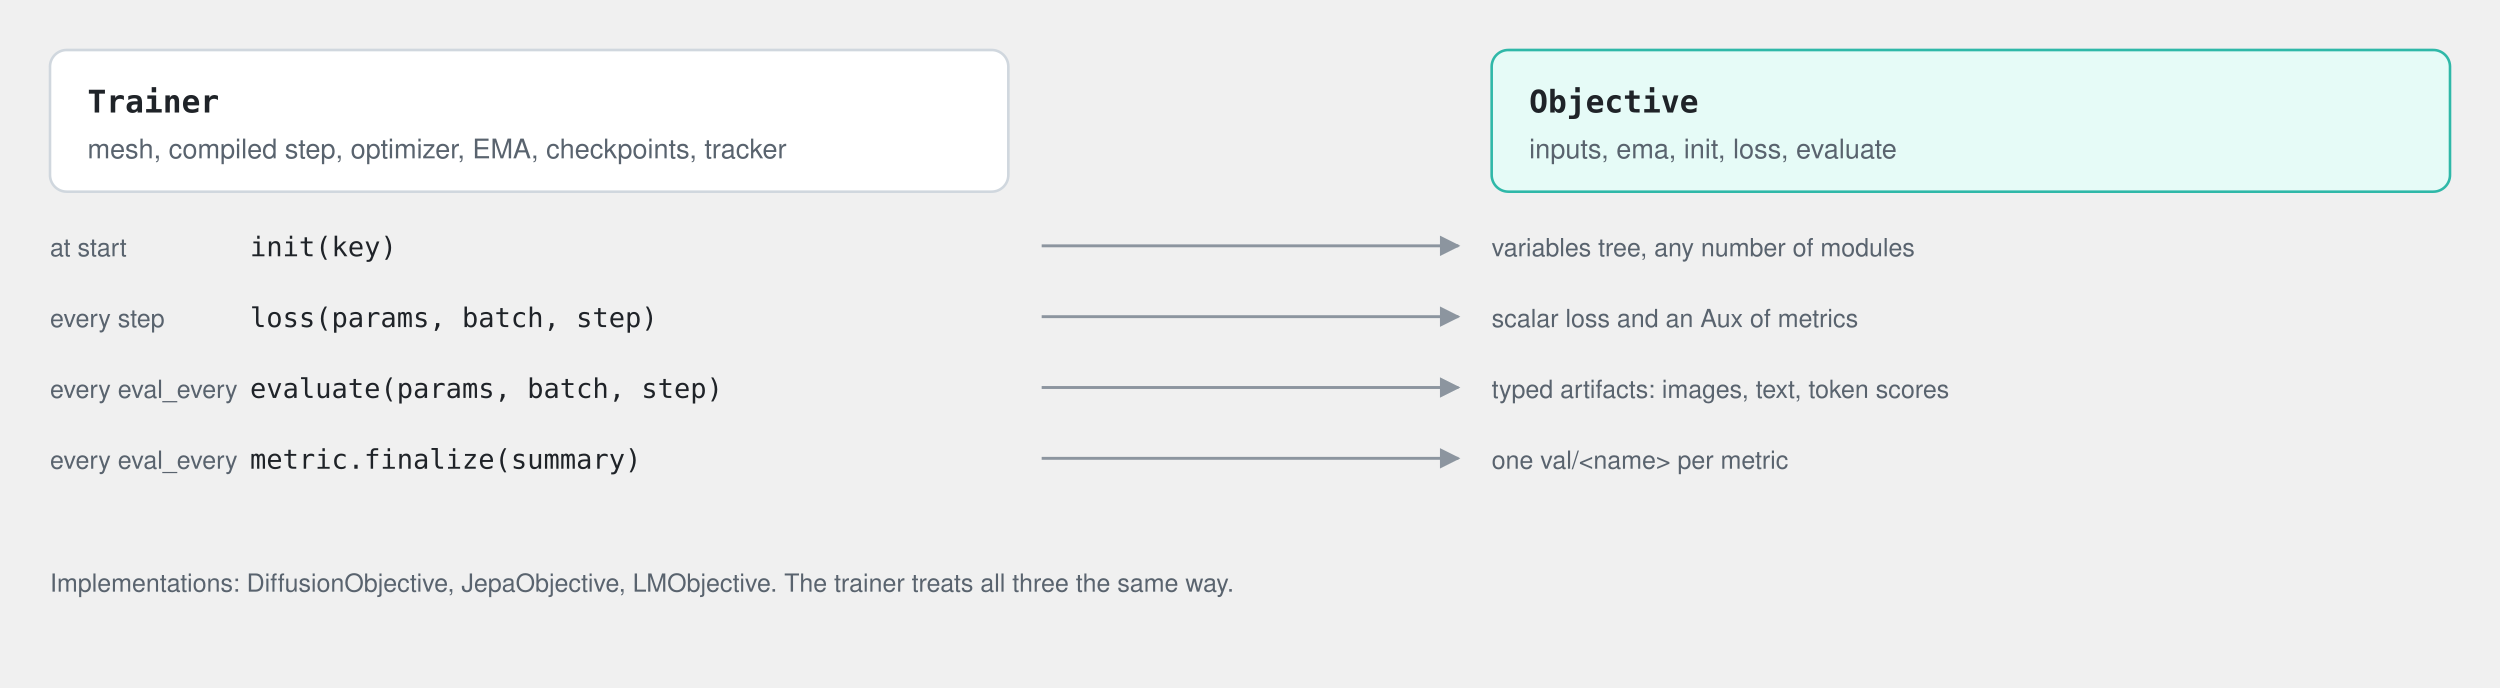
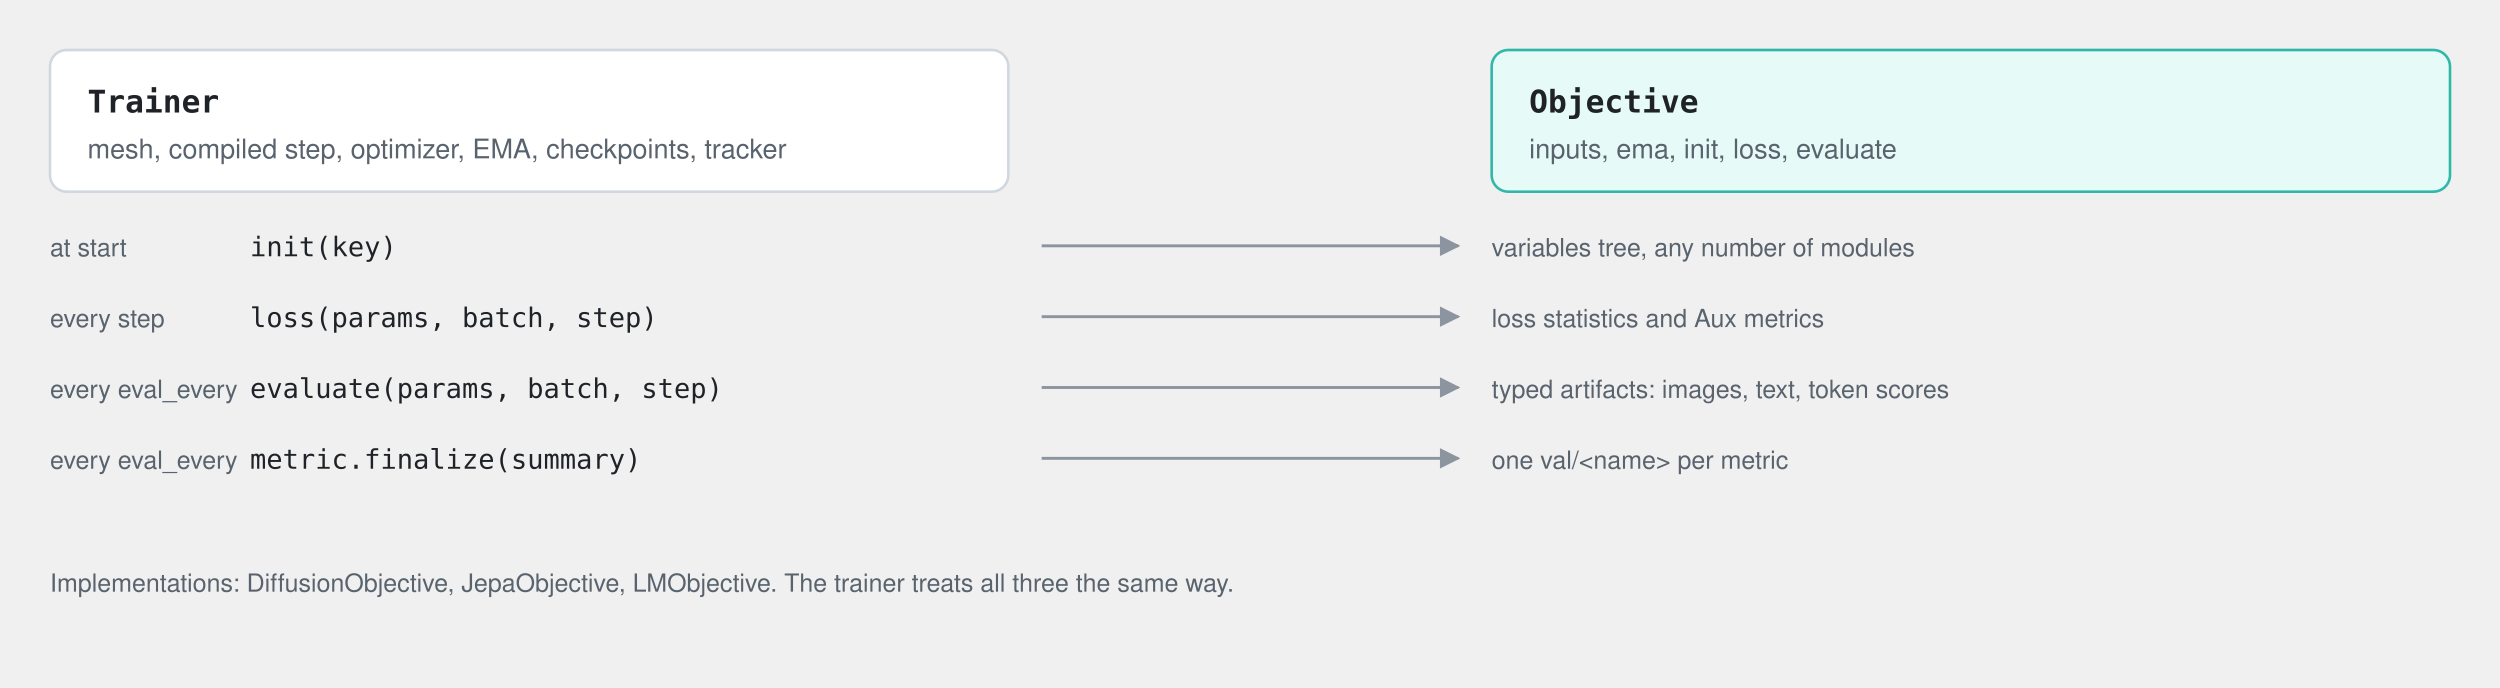
<svg xmlns="http://www.w3.org/2000/svg" width="1200" height="330" viewBox="0 0 1200 330" role="img">
  <defs>
    <marker id="a" viewBox="0 0 10 10" refX="9" refY="5" markerWidth="7" markerHeight="7" orient="auto-start-reverse">
      <path d="M 0 0 L 10 5 L 0 10 z" fill="#8c959f" />
    </marker>
  </defs>
  <rect x="24" y="24" width="460" height="68" rx="8" fill="#ffffff" stroke="#d0d7de" stroke-width="1.25" />
  <text x="42" y="54" font-family="ui-monospace, SFMono-Regular, Menlo, Consolas, monospace" font-size="15" font-weight="600" fill="#1f2328">Trainer</text>
  <text x="42" y="76" font-family="-apple-system, BlinkMacSystemFont, 'Segoe UI', Helvetica, Arial, sans-serif" font-size="13" fill="#59636e">mesh, compiled step, optimizer, EMA, checkpoints, tracker</text>
  <rect x="716" y="24" width="460" height="68" rx="8" fill="#e6fbf7" stroke="#2fb8a8" stroke-width="1.25" />
  <text x="734" y="54" font-family="ui-monospace, SFMono-Regular, Menlo, Consolas, monospace" font-size="15" font-weight="600" fill="#1f2328">Objective</text>
  <text x="734" y="76" font-family="-apple-system, BlinkMacSystemFont, 'Segoe UI', Helvetica, Arial, sans-serif" font-size="13" fill="#59636e">inputs, ema, init, loss, evaluate</text>
  <text x="24" y="123" font-family="-apple-system, BlinkMacSystemFont, 'Segoe UI', Helvetica, Arial, sans-serif" font-size="12" fill="#59636e" text-anchor="start">at start</text>
  <text x="120" y="123" font-family="ui-monospace, SFMono-Regular, Menlo, Consolas, monospace" font-size="13" fill="#1f2328">init(key)</text>
  <line x1="500" y1="118" x2="700" y2="118" stroke="#8c959f" stroke-width="1.4" marker-end="url(#a)" />
  <text x="716" y="123" font-family="-apple-system, BlinkMacSystemFont, 'Segoe UI', Helvetica, Arial, sans-serif" font-size="12" fill="#59636e" text-anchor="start">variables tree, any number of modules</text>
  <text x="24" y="157" font-family="-apple-system, BlinkMacSystemFont, 'Segoe UI', Helvetica, Arial, sans-serif" font-size="12" fill="#59636e" text-anchor="start">every step</text>
  <text x="120" y="157" font-family="ui-monospace, SFMono-Regular, Menlo, Consolas, monospace" font-size="13" fill="#1f2328">loss(params, batch, step)</text>
  <line x1="500" y1="152" x2="700" y2="152" stroke="#8c959f" stroke-width="1.4" marker-end="url(#a)" />
-   <text x="716" y="157" font-family="-apple-system, BlinkMacSystemFont, 'Segoe UI', Helvetica, Arial, sans-serif" font-size="12" fill="#59636e" text-anchor="start">scalar loss and an Aux of metrics</text>
+   <text x="716" y="157" font-family="-apple-system, BlinkMacSystemFont, 'Segoe UI', Helvetica, Arial, sans-serif" font-size="12" fill="#59636e" text-anchor="start">loss statistics and Aux metrics</text>
  <text x="24" y="191" font-family="-apple-system, BlinkMacSystemFont, 'Segoe UI', Helvetica, Arial, sans-serif" font-size="12" fill="#59636e" text-anchor="start">every eval_every</text>
  <text x="120" y="191" font-family="ui-monospace, SFMono-Regular, Menlo, Consolas, monospace" font-size="13" fill="#1f2328">evaluate(params, batch, step)</text>
  <line x1="500" y1="186" x2="700" y2="186" stroke="#8c959f" stroke-width="1.4" marker-end="url(#a)" />
  <text x="716" y="191" font-family="-apple-system, BlinkMacSystemFont, 'Segoe UI', Helvetica, Arial, sans-serif" font-size="12" fill="#59636e" text-anchor="start">typed artifacts: images, text, token scores</text>
  <text x="24" y="225" font-family="-apple-system, BlinkMacSystemFont, 'Segoe UI', Helvetica, Arial, sans-serif" font-size="12" fill="#59636e" text-anchor="start">every eval_every</text>
  <text x="120" y="225" font-family="ui-monospace, SFMono-Regular, Menlo, Consolas, monospace" font-size="13" fill="#1f2328">metric.finalize(summary)</text>
  <line x1="500" y1="220" x2="700" y2="220" stroke="#8c959f" stroke-width="1.4" marker-end="url(#a)" />
  <text x="716" y="225" font-family="-apple-system, BlinkMacSystemFont, 'Segoe UI', Helvetica, Arial, sans-serif" font-size="12" fill="#59636e" text-anchor="start">one val/&lt;name&gt; per metric</text>
  <text x="24" y="284" font-family="-apple-system, BlinkMacSystemFont, 'Segoe UI', Helvetica, Arial, sans-serif" font-size="12" fill="#59636e" text-anchor="start">Implementations: DiffusionObjective, JepaObjective, LMObjective. The trainer treats all three the same way.</text>
</svg>
